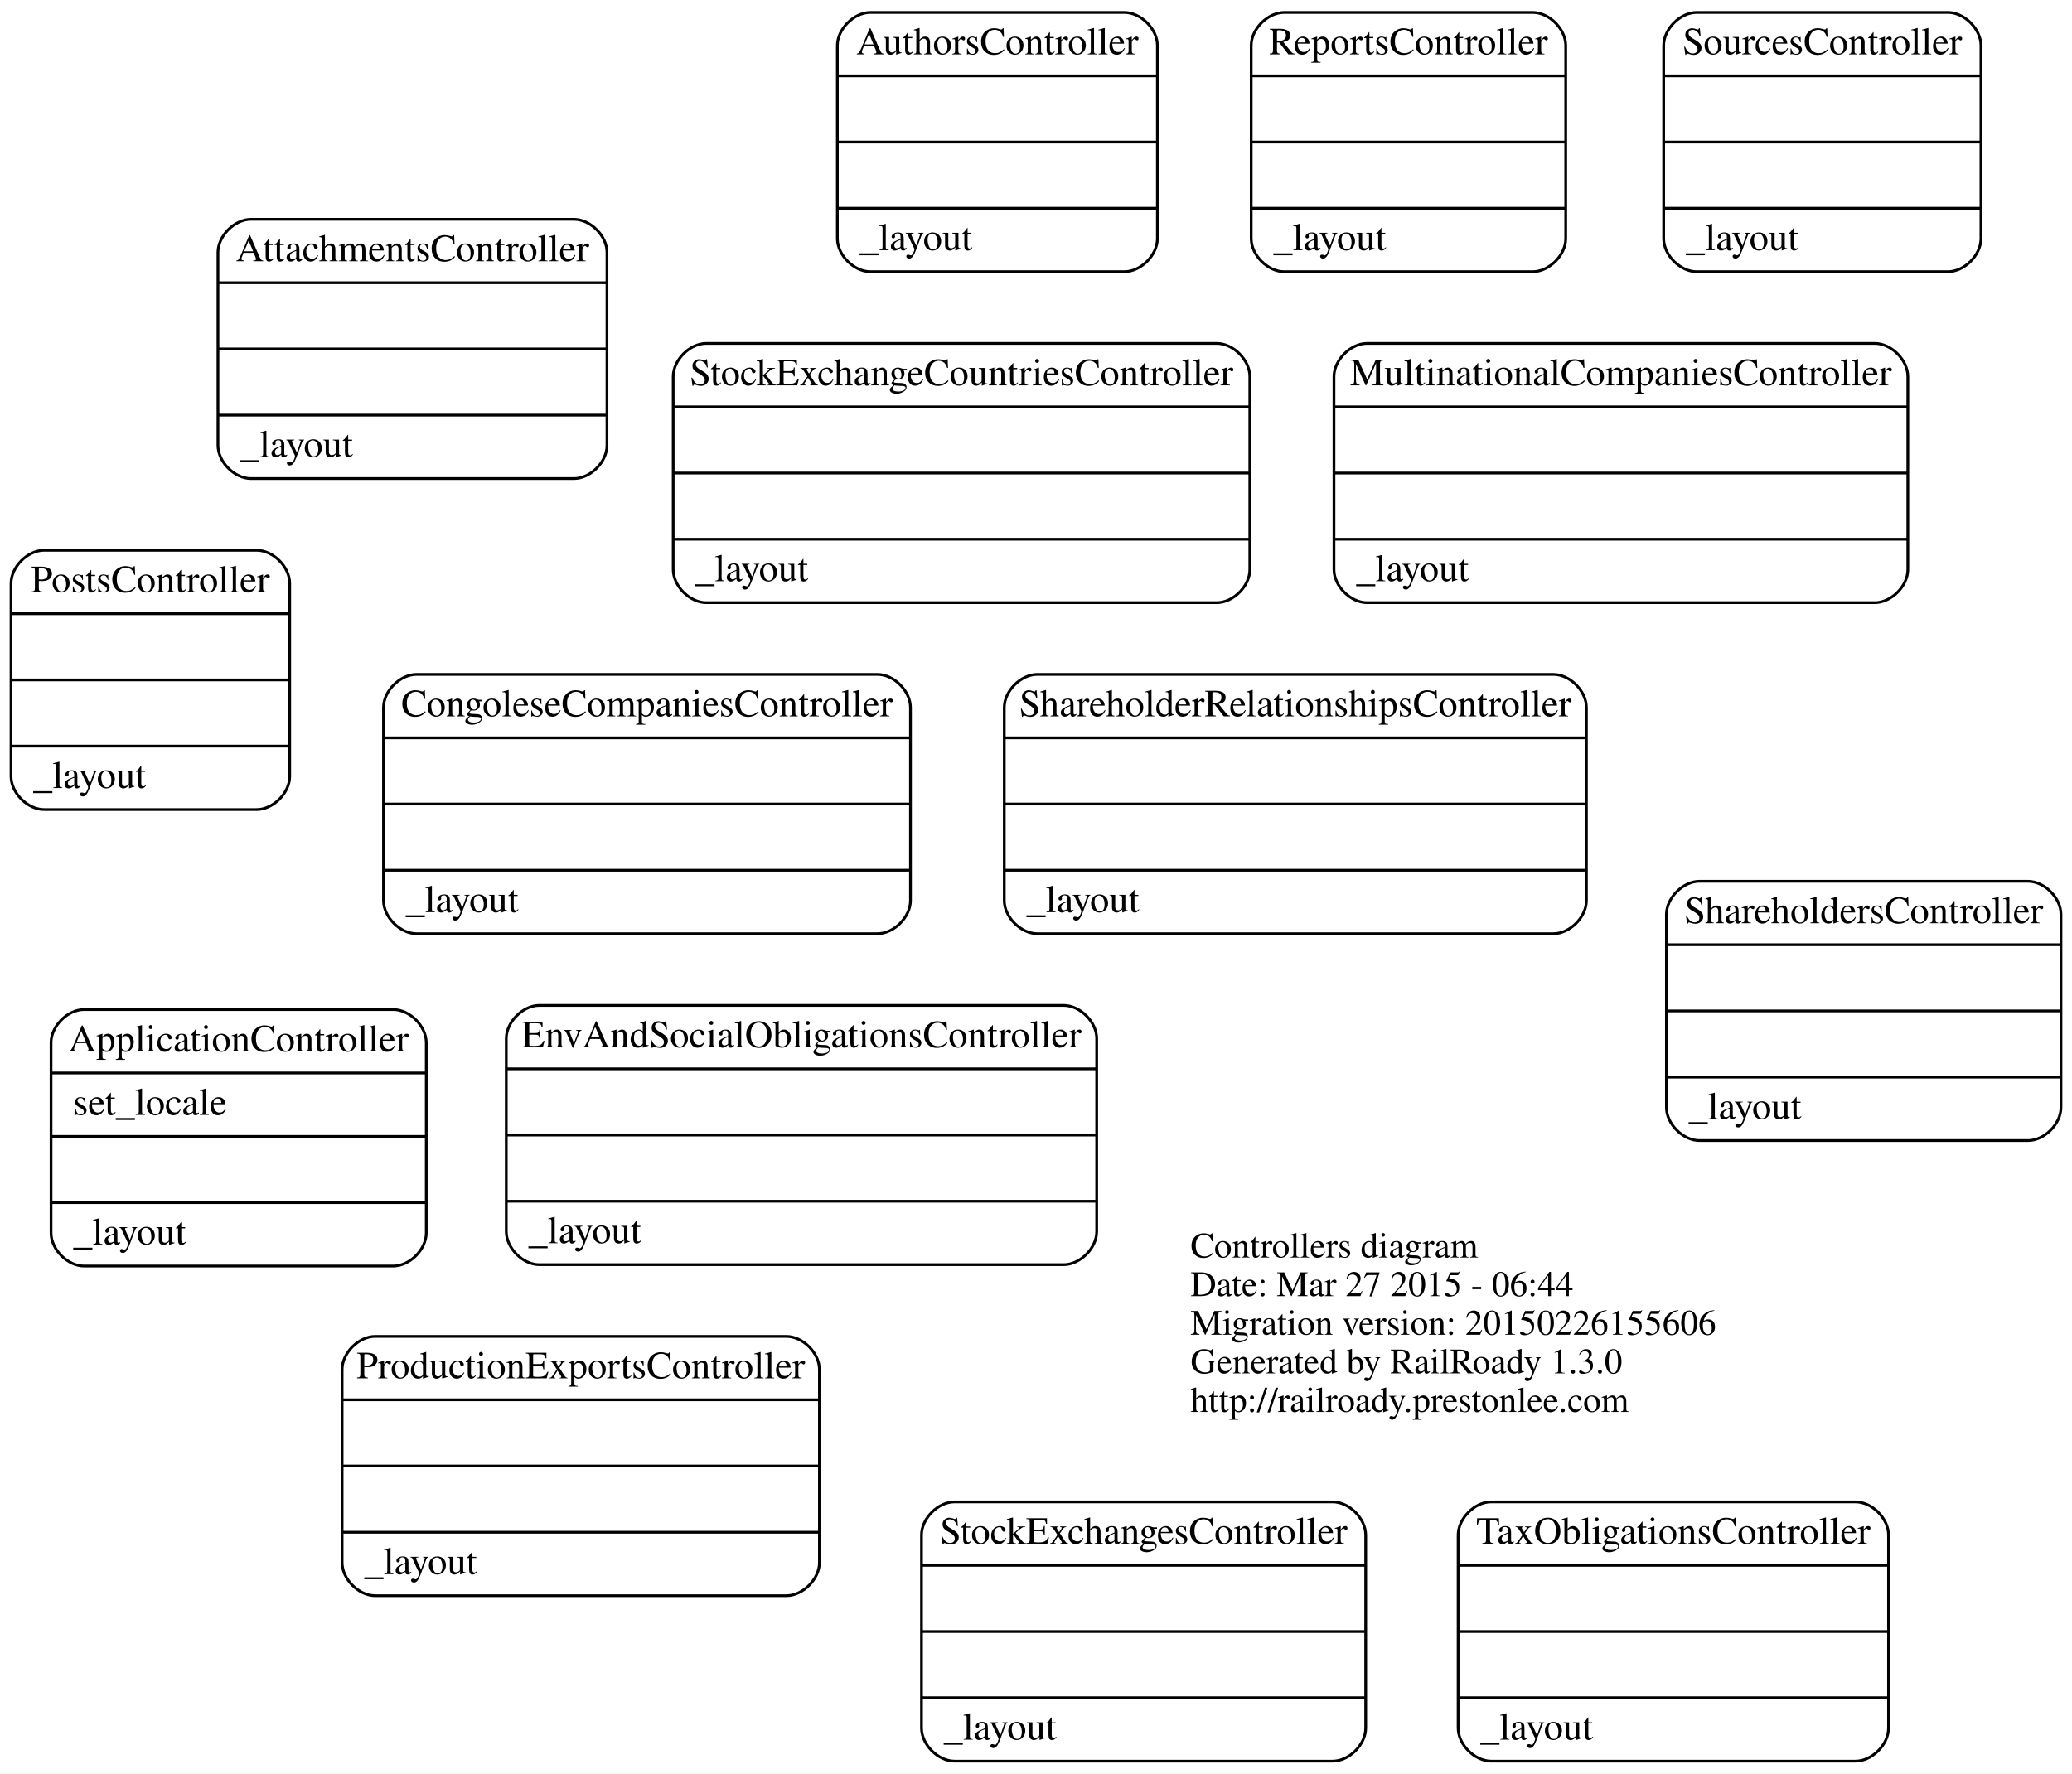
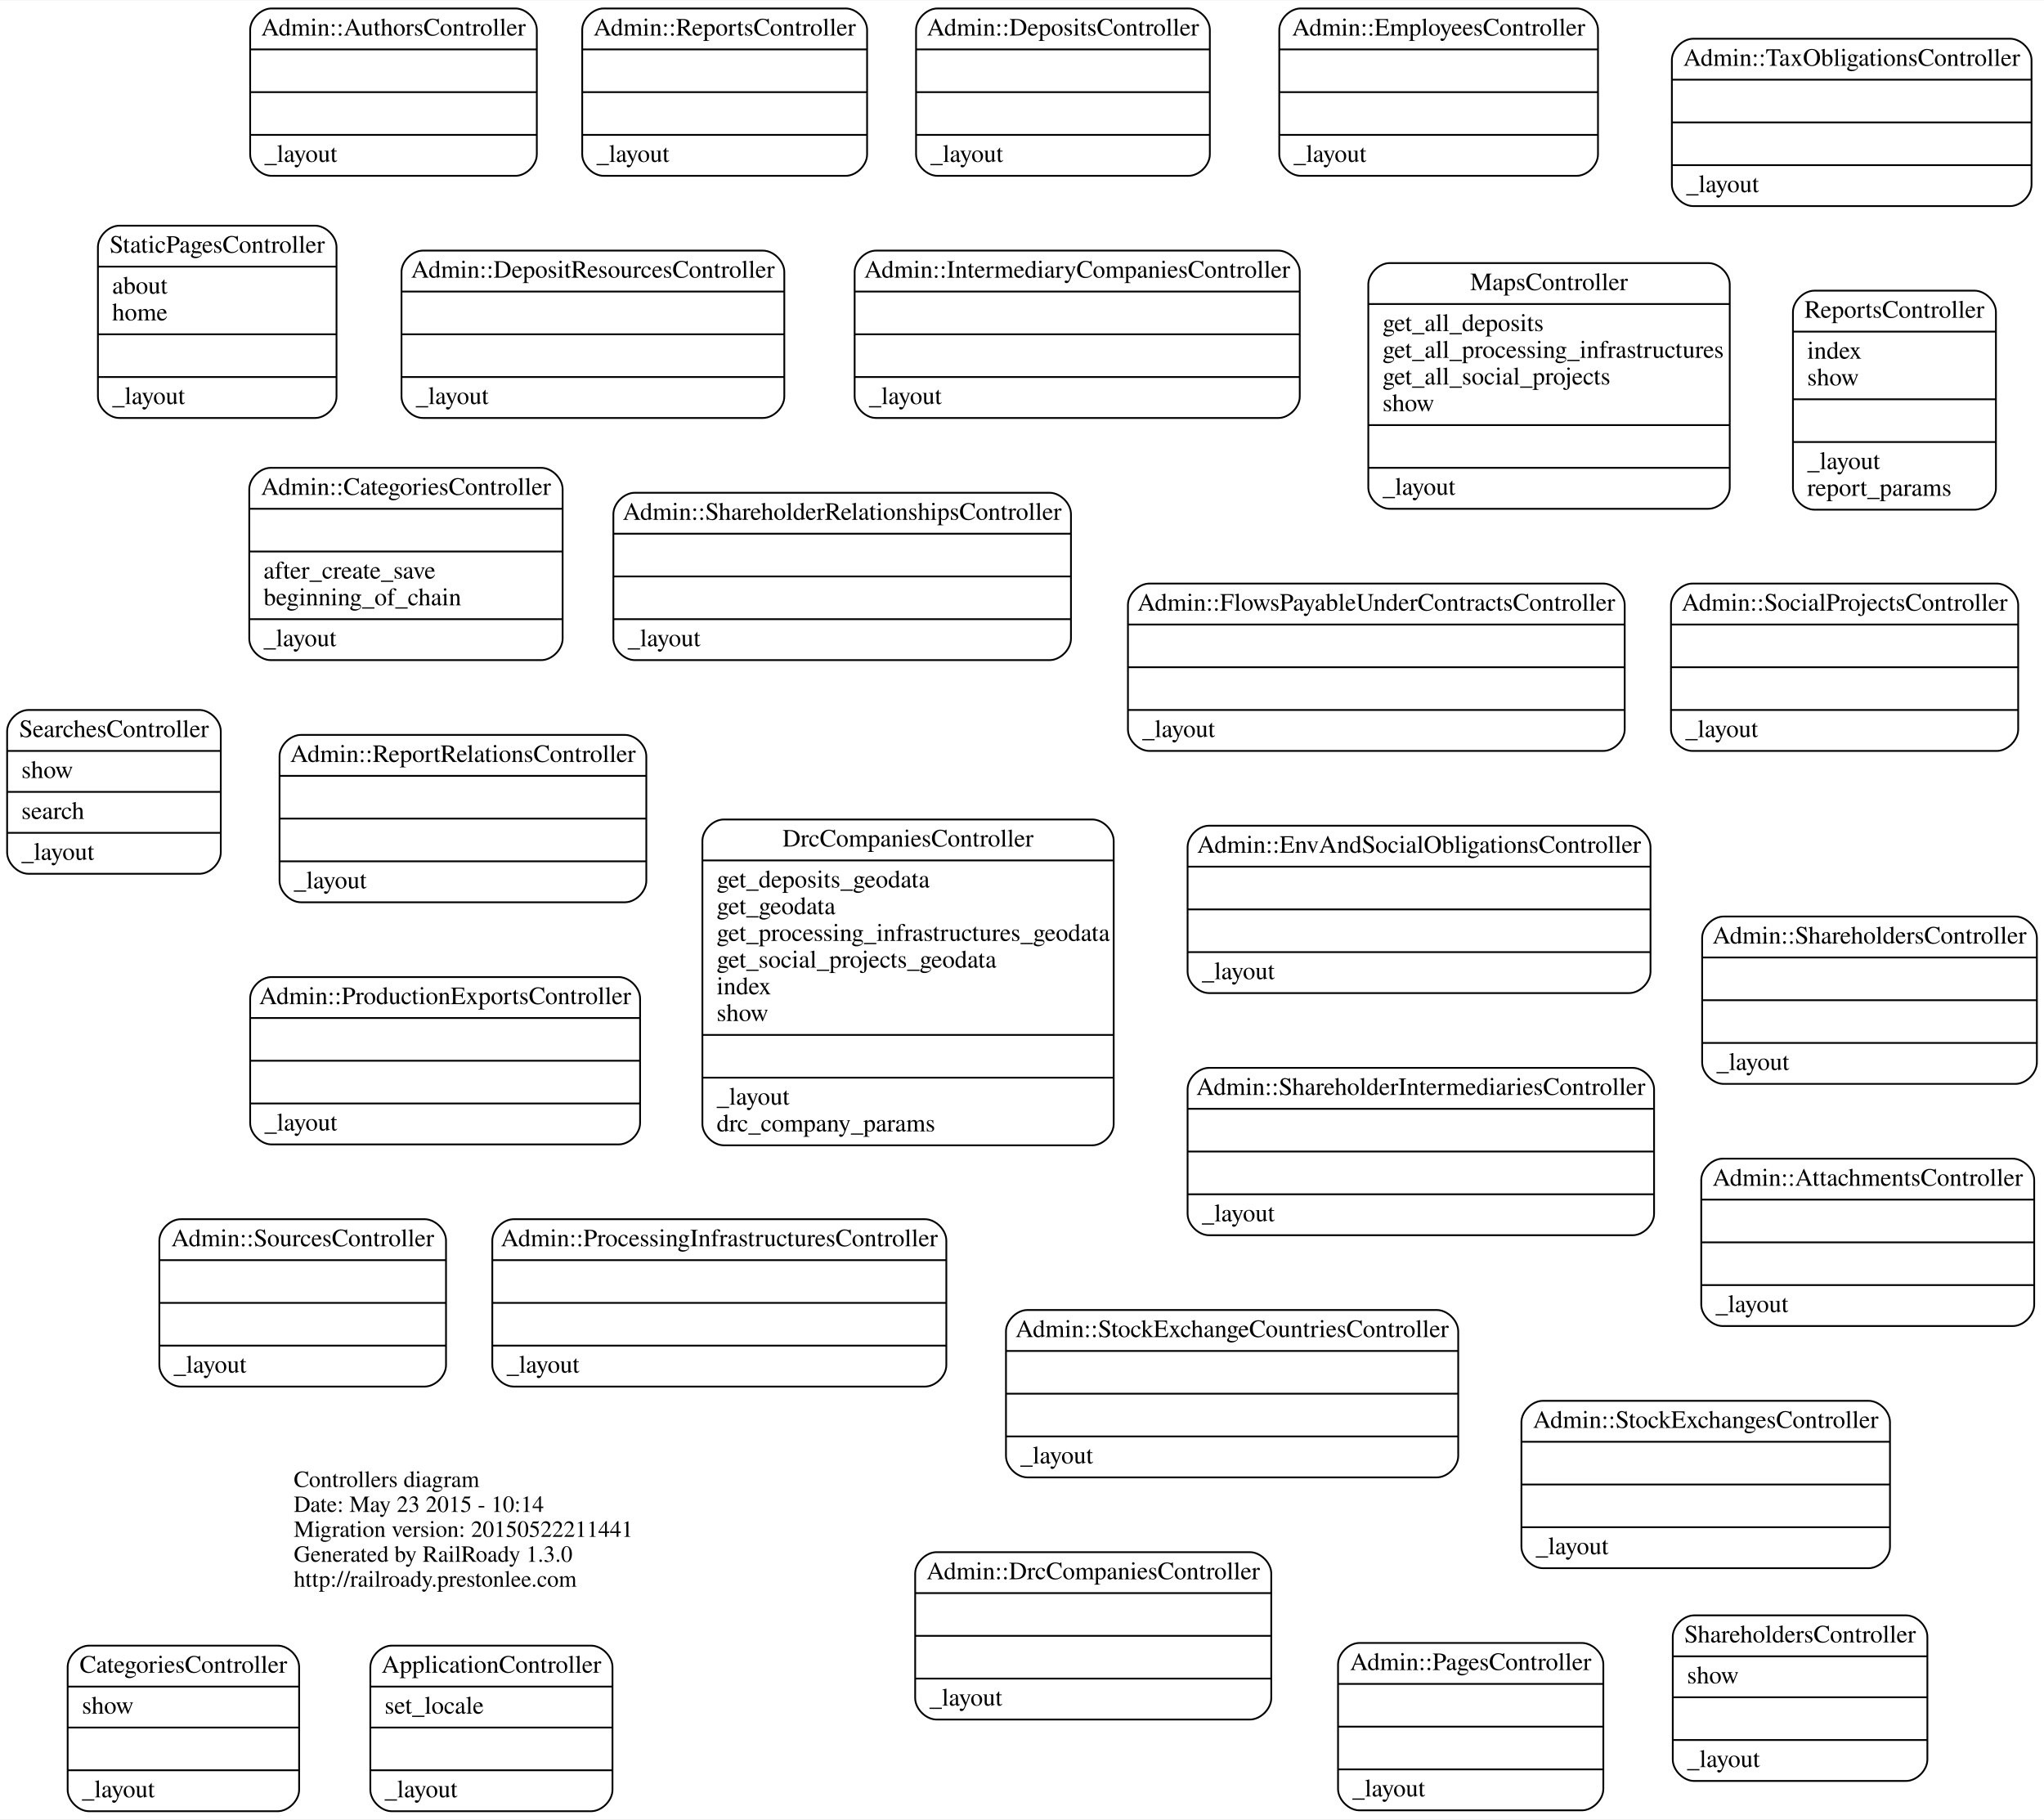
- <svg xmlns="http://www.w3.org/2000/svg" width="751pt" height="643pt" viewBox="0.00 0.00 751.00 643.00">
-   <g id="graph0" class="graph" transform="scale(1 1) rotate(0) translate(303.5 399.5)">
-     <polygon fill="white" stroke="none" points="-303.5,243.5 -303.5,-399.5 447.5,-399.5 447.5,243.5 -303.5,243.5" />
+ <svg xmlns="http://www.w3.org/2000/svg" width="1148pt" height="1022pt" viewBox="0.00 0.00 1148.00 1021.50">
+   <g id="graph0" class="graph" transform="scale(1 1) rotate(0) translate(514 541.5)">
+     <polygon fill="white" stroke="none" points="-514,480 -514,-541.5 634,-541.5 634,480 -514,480" />
    <g id="node1" class="node">
-       <text text-anchor="start" x="128" y="56.4" font-family="Times,serif" font-size="13.00">Controllers diagram</text>
-       <text text-anchor="start" x="128" y="70.4" font-family="Times,serif" font-size="13.00">Date: Mar 27 2015 - 06:44</text>
-       <text text-anchor="start" x="128" y="84.4" font-family="Times,serif" font-size="13.00">Migration version: 20150226155606</text>
-       <text text-anchor="start" x="128" y="98.4" font-family="Times,serif" font-size="13.00">Generated by RailRoady 1.3.0</text>
-       <text text-anchor="start" x="128" y="112.4" font-family="Times,serif" font-size="13.00">http://railroady.prestonlee.com</text>
+       <text text-anchor="start" x="-349" y="293.4" font-family="Times,serif" font-size="13.00">Controllers diagram</text>
+       <text text-anchor="start" x="-349" y="307.4" font-family="Times,serif" font-size="13.00">Date: May 23 2015 - 10:14</text>
+       <text text-anchor="start" x="-349" y="321.4" font-family="Times,serif" font-size="13.00">Migration version: 20150522211441</text>
+       <text text-anchor="start" x="-349" y="335.4" font-family="Times,serif" font-size="13.00">Generated by RailRoady 1.3.0</text>
+       <text text-anchor="start" x="-349" y="349.4" font-family="Times,serif" font-size="13.00">http://railroady.prestonlee.com</text>
    </g>
    <g id="node2" class="node">
-       <path fill="none" stroke="black" d="M-212.5,-226C-212.5,-226 -95.5,-226 -95.5,-226 -89.5,-226 -83.5,-232 -83.5,-238 -83.5,-238 -83.5,-308 -83.5,-308 -83.5,-314 -89.5,-320 -95.5,-320 -95.5,-320 -212.5,-320 -212.5,-320 -218.5,-320 -224.5,-314 -224.5,-308 -224.5,-308 -224.5,-238 -224.5,-238 -224.5,-232 -218.5,-226 -212.5,-226" />
-       <text text-anchor="middle" x="-154" y="-304.8" font-family="Times,serif" font-size="14.00">AttachmentsController</text>
-       <polyline fill="none" stroke="black" points="-224.5,-297 -83.5,-297 " />
-       <polyline fill="none" stroke="black" points="-224.5,-273 -83.5,-273 " />
-       <polyline fill="none" stroke="black" points="-224.5,-249 -83.5,-249 " />
-       <text text-anchor="start" x="-216.5" y="-233.8" font-family="Times,serif" font-size="14.00">_layout</text>
+       <path fill="none" stroke="black" d="M266.5,-256C266.5,-256 445.5,-256 445.5,-256 451.5,-256 457.5,-262 457.5,-268 457.5,-268 457.5,-382 457.5,-382 457.5,-388 451.5,-394 445.5,-394 445.5,-394 266.5,-394 266.5,-394 260.5,-394 254.5,-388 254.5,-382 254.5,-382 254.5,-268 254.5,-268 254.5,-262 260.5,-256 266.5,-256" />
+       <text text-anchor="middle" x="356" y="-378.8" font-family="Times,serif" font-size="14.00">MapsController</text>
+       <polyline fill="none" stroke="black" points="254.5,-371 457.5,-371 " />
+       <text text-anchor="start" x="262.5" y="-355.8" font-family="Times,serif" font-size="14.00">get_all_deposits</text>
+       <text text-anchor="start" x="262.5" y="-340.8" font-family="Times,serif" font-size="14.00">get_all_processing_infrastructures</text>
+       <text text-anchor="start" x="262.5" y="-325.8" font-family="Times,serif" font-size="14.00">get_all_social_projects</text>
+       <text text-anchor="start" x="262.5" y="-310.8" font-family="Times,serif" font-size="14.00">show</text>
+       <polyline fill="none" stroke="black" points="254.5,-303 457.5,-303 " />
+       <polyline fill="none" stroke="black" points="254.5,-279 457.5,-279 " />
+       <text text-anchor="start" x="262.5" y="-263.8" font-family="Times,serif" font-size="14.00">_layout</text>
    </g>
    <g id="node3" class="node">
-       <path fill="none" stroke="black" d="M311.5,-301C311.5,-301 402.5,-301 402.5,-301 408.5,-301 414.5,-307 414.5,-313 414.5,-313 414.5,-383 414.5,-383 414.5,-389 408.5,-395 402.5,-395 402.5,-395 311.5,-395 311.5,-395 305.5,-395 299.5,-389 299.5,-383 299.5,-383 299.5,-313 299.5,-313 299.5,-307 305.5,-301 311.5,-301" />
-       <text text-anchor="middle" x="357" y="-379.8" font-family="Times,serif" font-size="14.00">SourcesController</text>
-       <polyline fill="none" stroke="black" points="299.5,-372 414.5,-372 " />
-       <polyline fill="none" stroke="black" points="299.5,-348 414.5,-348 " />
-       <polyline fill="none" stroke="black" points="299.5,-324 414.5,-324 " />
-       <text text-anchor="start" x="307.5" y="-308.8" font-family="Times,serif" font-size="14.00">_layout</text>
+       <path fill="none" stroke="black" d="M-362,-171C-362,-171 -210,-171 -210,-171 -204,-171 -198,-177 -198,-183 -198,-183 -198,-267 -198,-267 -198,-273 -204,-279 -210,-279 -210,-279 -362,-279 -362,-279 -368,-279 -374,-273 -374,-267 -374,-267 -374,-183 -374,-183 -374,-177 -368,-171 -362,-171" />
+       <text text-anchor="middle" x="-286" y="-263.8" font-family="Times,serif" font-size="14.00">Admin::CategoriesController</text>
+       <polyline fill="none" stroke="black" points="-374,-256 -198,-256 " />
+       <polyline fill="none" stroke="black" points="-374,-232 -198,-232 " />
+       <text text-anchor="start" x="-366" y="-216.8" font-family="Times,serif" font-size="14.00">after_create_save</text>
+       <text text-anchor="start" x="-366" y="-201.8" font-family="Times,serif" font-size="14.00">beginning_of_chain</text>
+       <polyline fill="none" stroke="black" points="-374,-194 -198,-194 " />
+       <text text-anchor="start" x="-366" y="-178.8" font-family="Times,serif" font-size="14.00">_layout</text>
    </g>
    <g id="node4" class="node">
-       <path fill="none" stroke="black" d="M312.5,14C312.5,14 431.5,14 431.5,14 437.5,14 443.5,8 443.5,2 443.5,2 443.5,-68 443.5,-68 443.5,-74 437.5,-80 431.5,-80 431.5,-80 312.5,-80 312.5,-80 306.5,-80 300.5,-74 300.5,-68 300.5,-68 300.5,2 300.5,2 300.5,8 306.5,14 312.5,14" />
-       <text text-anchor="middle" x="372" y="-64.8" font-family="Times,serif" font-size="14.00">ShareholdersController</text>
-       <polyline fill="none" stroke="black" points="300.5,-57 443.5,-57 " />
-       <polyline fill="none" stroke="black" points="300.5,-33 443.5,-33 " />
-       <polyline fill="none" stroke="black" points="300.5,-9 443.5,-9 " />
-       <text text-anchor="start" x="308.5" y="6.2" font-family="Times,serif" font-size="14.00">_layout</text>
+       <path fill="none" stroke="black" d="M453.5,203C453.5,203 616.5,203 616.5,203 622.5,203 628.5,197 628.5,191 628.5,191 628.5,121 628.5,121 628.5,115 622.5,109 616.5,109 616.5,109 453.5,109 453.5,109 447.5,109 441.5,115 441.5,121 441.5,121 441.5,191 441.5,191 441.5,197 447.5,203 453.5,203" />
+       <text text-anchor="middle" x="535" y="124.2" font-family="Times,serif" font-size="14.00">Admin::AttachmentsController</text>
+       <polyline fill="none" stroke="black" points="441.5,132 628.5,132 " />
+       <polyline fill="none" stroke="black" points="441.5,156 628.5,156 " />
+       <polyline fill="none" stroke="black" points="441.5,180 628.5,180 " />
+       <text text-anchor="start" x="449.5" y="195.2" font-family="Times,serif" font-size="14.00">_layout</text>
    </g>
    <g id="node5" class="node">
-       <path fill="none" stroke="black" d="M192,-181C192,-181 376,-181 376,-181 382,-181 388,-187 388,-193 388,-193 388,-263 388,-263 388,-269 382,-275 376,-275 376,-275 192,-275 192,-275 186,-275 180,-269 180,-263 180,-263 180,-193 180,-193 180,-187 186,-181 192,-181" />
-       <text text-anchor="middle" x="284" y="-259.8" font-family="Times,serif" font-size="14.00">MultinationalCompaniesController</text>
-       <polyline fill="none" stroke="black" points="180,-252 388,-252 " />
-       <polyline fill="none" stroke="black" points="180,-228 388,-228 " />
-       <polyline fill="none" stroke="black" points="180,-204 388,-204 " />
-       <text text-anchor="start" x="188" y="-188.8" font-family="Times,serif" font-size="14.00">_layout</text>
+       <path fill="none" stroke="black" d="M-412.5,237C-412.5,237 -275.5,237 -275.5,237 -269.5,237 -263.5,231 -263.5,225 -263.5,225 -263.5,155 -263.5,155 -263.5,149 -269.5,143 -275.5,143 -275.5,143 -412.5,143 -412.5,143 -418.5,143 -424.5,149 -424.5,155 -424.5,155 -424.5,225 -424.5,225 -424.5,231 -418.5,237 -412.5,237" />
+       <text text-anchor="middle" x="-344" y="158.2" font-family="Times,serif" font-size="14.00">Admin::SourcesController</text>
+       <polyline fill="none" stroke="black" points="-424.5,166 -263.5,166 " />
+       <polyline fill="none" stroke="black" points="-424.5,190 -263.5,190 " />
+       <polyline fill="none" stroke="black" points="-424.5,214 -263.5,214 " />
+       <text text-anchor="start" x="-416.5" y="229.2" font-family="Times,serif" font-size="14.00">_layout</text>
    </g>
    <g id="node6" class="node">
-       <path fill="none" stroke="black" d="M-287.5,-106C-287.5,-106 -210.5,-106 -210.5,-106 -204.5,-106 -198.5,-112 -198.5,-118 -198.5,-118 -198.5,-188 -198.5,-188 -198.5,-194 -204.5,-200 -210.5,-200 -210.5,-200 -287.5,-200 -287.5,-200 -293.5,-200 -299.5,-194 -299.5,-188 -299.5,-188 -299.5,-118 -299.5,-118 -299.5,-112 -293.5,-106 -287.5,-106" />
-       <text text-anchor="middle" x="-249" y="-184.8" font-family="Times,serif" font-size="14.00">PostsController</text>
-       <polyline fill="none" stroke="black" points="-299.5,-177 -198.5,-177 " />
-       <polyline fill="none" stroke="black" points="-299.5,-153 -198.5,-153 " />
-       <polyline fill="none" stroke="black" points="-299.5,-129 -198.5,-129 " />
-       <text text-anchor="start" x="-291.5" y="-113.8" font-family="Times,serif" font-size="14.00">_layout</text>
+       <path fill="none" stroke="black" d="M454,67C454,67 618,67 618,67 624,67 630,61 630,55 630,55 630,-15 630,-15 630,-21 624,-27 618,-27 618,-27 454,-27 454,-27 448,-27 442,-21 442,-15 442,-15 442,55 442,55 442,61 448,67 454,67" />
+       <text text-anchor="middle" x="536" y="-11.8" font-family="Times,serif" font-size="14.00">Admin::ShareholdersController</text>
+       <polyline fill="none" stroke="black" points="442,-4 630,-4 " />
+       <polyline fill="none" stroke="black" points="442,20 630,20 " />
+       <polyline fill="none" stroke="black" points="442,44 630,44 " />
+       <text text-anchor="start" x="450" y="59.2" font-family="Times,serif" font-size="14.00">_layout</text>
    </g>
    <g id="node7" class="node">
-       <path fill="none" stroke="black" d="M-273,59.5C-273,59.5 -161,59.5 -161,59.5 -155,59.5 -149,53.5 -149,47.5 -149,47.5 -149,-21.5 -149,-21.5 -149,-27.5 -155,-33.5 -161,-33.5 -161,-33.5 -273,-33.5 -273,-33.5 -279,-33.5 -285,-27.5 -285,-21.5 -285,-21.5 -285,47.5 -285,47.5 -285,53.5 -279,59.5 -273,59.5" />
-       <text text-anchor="middle" x="-217" y="-18.3" font-family="Times,serif" font-size="14.00">ApplicationController</text>
-       <polyline fill="none" stroke="black" points="-285,-10.5 -149,-10.5 " />
-       <text text-anchor="start" x="-277" y="4.7" font-family="Times,serif" font-size="14.00">set_locale</text>
-       <polyline fill="none" stroke="black" points="-285,12.5 -149,12.5 " />
-       <polyline fill="none" stroke="black" points="-285,36.5 -149,36.5 " />
-       <text text-anchor="start" x="-277" y="51.7" font-family="Times,serif" font-size="14.00">_layout</text>
+       <path fill="none" stroke="black" d="M12,424C12,424 188,424 188,424 194,424 200,418 200,412 200,412 200,342 200,342 200,336 194,330 188,330 188,330 12,330 12,330 6,330 0,336 0,342 0,342 0,412 0,412 0,418 6,424 12,424" />
+       <text text-anchor="middle" x="100" y="345.2" font-family="Times,serif" font-size="14.00">Admin::DrcCompaniesController</text>
+       <polyline fill="none" stroke="black" points="0,353 200,353 " />
+       <polyline fill="none" stroke="black" points="0,377 200,377 " />
+       <polyline fill="none" stroke="black" points="0,401 200,401 " />
+       <text text-anchor="start" x="8" y="416.2" font-family="Times,serif" font-size="14.00">_layout</text>
    </g>
    <g id="node8" class="node">
-       <path fill="none" stroke="black" d="M162,-301C162,-301 252,-301 252,-301 258,-301 264,-307 264,-313 264,-313 264,-383 264,-383 264,-389 258,-395 252,-395 252,-395 162,-395 162,-395 156,-395 150,-389 150,-383 150,-383 150,-313 150,-313 150,-307 156,-301 162,-301" />
-       <text text-anchor="middle" x="207" y="-379.8" font-family="Times,serif" font-size="14.00">ReportsController</text>
-       <polyline fill="none" stroke="black" points="150,-372 264,-372 " />
-       <polyline fill="none" stroke="black" points="150,-348 264,-348 " />
-       <polyline fill="none" stroke="black" points="150,-324 264,-324 " />
-       <text text-anchor="start" x="158" y="-308.8" font-family="Times,serif" font-size="14.00">_layout</text>
+       <path fill="none" stroke="black" d="M-225.5,237C-225.5,237 5.5,237 5.5,237 11.5,237 17.5,231 17.5,225 17.5,225 17.5,155 17.5,155 17.5,149 11.5,143 5.5,143 5.5,143 -225.5,143 -225.5,143 -231.5,143 -237.5,149 -237.5,155 -237.5,155 -237.5,225 -237.5,225 -237.5,231 -231.5,237 -225.5,237" />
+       <text text-anchor="middle" x="-110" y="158.2" font-family="Times,serif" font-size="14.00">Admin::ProcessingInfrastructuresController</text>
+       <polyline fill="none" stroke="black" points="-237.5,166 17.5,166 " />
+       <polyline fill="none" stroke="black" points="-237.5,190 17.5,190 " />
+       <polyline fill="none" stroke="black" points="-237.5,214 17.5,214 " />
+       <text text-anchor="start" x="-229.5" y="229.2" font-family="Times,serif" font-size="14.00">_layout</text>
    </g>
    <g id="node9" class="node">
-       <path fill="none" stroke="black" d="M42.5,239C42.5,239 179.5,239 179.5,239 185.5,239 191.5,233 191.5,227 191.5,227 191.5,157 191.5,157 191.5,151 185.5,145 179.5,145 179.5,145 42.5,145 42.5,145 36.5,145 30.5,151 30.5,157 30.5,157 30.5,227 30.5,227 30.5,233 36.5,239 42.5,239" />
-       <text text-anchor="middle" x="111" y="160.2" font-family="Times,serif" font-size="14.00">StockExchangesController</text>
-       <polyline fill="none" stroke="black" points="30.5,168 191.5,168 " />
-       <polyline fill="none" stroke="black" points="30.5,192 191.5,192 " />
-       <polyline fill="none" stroke="black" points="30.5,216 191.5,216 " />
-       <text text-anchor="start" x="38.5" y="231.2" font-family="Times,serif" font-size="14.00">_layout</text>
+       <path fill="none" stroke="black" d="M-276.5,-307C-276.5,-307 -85.5,-307 -85.5,-307 -79.5,-307 -73.5,-313 -73.5,-319 -73.5,-319 -73.5,-389 -73.5,-389 -73.5,-395 -79.5,-401 -85.5,-401 -85.5,-401 -276.5,-401 -276.5,-401 -282.5,-401 -288.5,-395 -288.5,-389 -288.5,-389 -288.5,-319 -288.5,-319 -288.5,-313 -282.5,-307 -276.5,-307" />
+       <text text-anchor="middle" x="-181" y="-385.8" font-family="Times,serif" font-size="14.00">Admin::DepositResourcesController</text>
+       <polyline fill="none" stroke="black" points="-288.5,-378 -73.5,-378 " />
+       <polyline fill="none" stroke="black" points="-288.5,-354 -73.5,-354 " />
+       <polyline fill="none" stroke="black" points="-288.5,-330 -73.5,-330 " />
+       <text text-anchor="start" x="-280.5" y="-314.8" font-family="Times,serif" font-size="14.00">_layout</text>
    </g>
    <g id="node10" class="node">
-       <path fill="none" stroke="black" d="M-152.5,-61C-152.5,-61 14.5,-61 14.5,-61 20.5,-61 26.5,-67 26.5,-73 26.5,-73 26.5,-143 26.5,-143 26.5,-149 20.5,-155 14.5,-155 14.5,-155 -152.5,-155 -152.5,-155 -158.5,-155 -164.5,-149 -164.5,-143 -164.5,-143 -164.5,-73 -164.5,-73 -164.5,-67 -158.5,-61 -152.5,-61" />
-       <text text-anchor="middle" x="-69" y="-139.8" font-family="Times,serif" font-size="14.00">CongoleseCompaniesController</text>
-       <polyline fill="none" stroke="black" points="-164.5,-132 26.5,-132 " />
-       <polyline fill="none" stroke="black" points="-164.5,-108 26.5,-108 " />
-       <polyline fill="none" stroke="black" points="-164.5,-84 26.5,-84 " />
-       <text text-anchor="start" x="-156.5" y="-68.8" font-family="Times,serif" font-size="14.00">_layout</text>
+       <path fill="none" stroke="black" d="M12.5,-443C12.5,-443 153.5,-443 153.5,-443 159.5,-443 165.5,-449 165.5,-455 165.5,-455 165.5,-525 165.5,-525 165.5,-531 159.5,-537 153.5,-537 153.5,-537 12.5,-537 12.5,-537 6.5,-537 0.5,-531 0.5,-525 0.5,-525 0.5,-455 0.5,-455 0.5,-449 6.5,-443 12.5,-443" />
+       <text text-anchor="middle" x="83" y="-521.8" font-family="Times,serif" font-size="14.00">Admin::DepositsController</text>
+       <polyline fill="none" stroke="black" points="0.5,-514 165.5,-514 " />
+       <polyline fill="none" stroke="black" points="0.5,-490 165.5,-490 " />
+       <polyline fill="none" stroke="black" points="0.5,-466 165.5,-466 " />
+       <text text-anchor="start" x="8.5" y="-450.8" font-family="Times,serif" font-size="14.00">_layout</text>
    </g>
    <g id="node11" class="node">
-       <path fill="none" stroke="black" d="M12,-301C12,-301 104,-301 104,-301 110,-301 116,-307 116,-313 116,-313 116,-383 116,-383 116,-389 110,-395 104,-395 104,-395 12,-395 12,-395 6,-395 0,-389 0,-383 0,-383 0,-313 0,-313 0,-307 6,-301 12,-301" />
-       <text text-anchor="middle" x="58" y="-379.8" font-family="Times,serif" font-size="14.00">AuthorsController</text>
-       <polyline fill="none" stroke="black" points="0,-372 116,-372 " />
-       <polyline fill="none" stroke="black" points="0,-348 116,-348 " />
-       <polyline fill="none" stroke="black" points="0,-324 116,-324 " />
-       <text text-anchor="start" x="8" y="-308.8" font-family="Times,serif" font-size="14.00">_layout</text>
+       <path fill="none" stroke="black" d="M165,152C165,152 403,152 403,152 409,152 415,146 415,140 415,140 415,70 415,70 415,64 409,58 403,58 403,58 165,58 165,58 159,58 153,64 153,70 153,70 153,140 153,140 153,146 159,152 165,152" />
+       <text text-anchor="middle" x="284" y="73.2" font-family="Times,serif" font-size="14.00">Admin::ShareholderIntermediariesController</text>
+       <polyline fill="none" stroke="black" points="153,81 415,81 " />
+       <polyline fill="none" stroke="black" points="153,105 415,105 " />
+       <polyline fill="none" stroke="black" points="153,129 415,129 " />
+       <text text-anchor="start" x="161" y="144.2" font-family="Times,serif" font-size="14.00">_layout</text>
    </g>
    <g id="node12" class="node">
-       <path fill="none" stroke="black" d="M-108,59C-108,59 82,59 82,59 88,59 94,53 94,47 94,47 94,-23 94,-23 94,-29 88,-35 82,-35 82,-35 -108,-35 -108,-35 -114,-35 -120,-29 -120,-23 -120,-23 -120,47 -120,47 -120,53 -114,59 -108,59" />
-       <text text-anchor="middle" x="-13" y="-19.8" font-family="Times,serif" font-size="14.00">EnvAndSocialObligationsController</text>
-       <polyline fill="none" stroke="black" points="-120,-12 94,-12 " />
-       <polyline fill="none" stroke="black" points="-120,12 94,12 " />
-       <polyline fill="none" stroke="black" points="-120,36 94,36 " />
-       <text text-anchor="start" x="-112" y="51.2" font-family="Times,serif" font-size="14.00">_layout</text>
+       <path fill="none" stroke="black" d="M-175,-443C-175,-443 -39,-443 -39,-443 -33,-443 -27,-449 -27,-455 -27,-455 -27,-525 -27,-525 -27,-531 -33,-537 -39,-537 -39,-537 -175,-537 -175,-537 -181,-537 -187,-531 -187,-525 -187,-525 -187,-455 -187,-455 -187,-449 -181,-443 -175,-443" />
+       <text text-anchor="middle" x="-107" y="-521.8" font-family="Times,serif" font-size="14.00">Admin::ReportsController</text>
+       <polyline fill="none" stroke="black" points="-187,-514 -27,-514 " />
+       <polyline fill="none" stroke="black" points="-187,-490 -27,-490 " />
+       <polyline fill="none" stroke="black" points="-187,-466 -27,-466 " />
+       <text text-anchor="start" x="-179" y="-450.8" font-family="Times,serif" font-size="14.00">_layout</text>
    </g>
    <g id="node13" class="node">
-       <path fill="none" stroke="black" d="M-47.5,-181C-47.5,-181 137.5,-181 137.5,-181 143.5,-181 149.5,-187 149.5,-193 149.5,-193 149.5,-263 149.5,-263 149.5,-269 143.5,-275 137.5,-275 137.5,-275 -47.5,-275 -47.5,-275 -53.5,-275 -59.5,-269 -59.5,-263 -59.5,-263 -59.5,-193 -59.5,-193 -59.5,-187 -53.5,-181 -47.5,-181" />
-       <text text-anchor="middle" x="45" y="-259.8" font-family="Times,serif" font-size="14.00">StockExchangeCountriesController</text>
-       <polyline fill="none" stroke="black" points="-59.5,-252 149.5,-252 " />
-       <polyline fill="none" stroke="black" points="-59.5,-228 149.5,-228 " />
-       <polyline fill="none" stroke="black" points="-59.5,-204 149.5,-204 " />
-       <text text-anchor="start" x="-51.5" y="-188.8" font-family="Times,serif" font-size="14.00">_layout</text>
+       <path fill="none" stroke="black" d="M352.5,339C352.5,339 535.5,339 535.5,339 541.5,339 547.5,333 547.5,327 547.5,327 547.5,257 547.5,257 547.5,251 541.5,245 535.5,245 535.5,245 352.5,245 352.5,245 346.5,245 340.5,251 340.5,257 340.5,257 340.5,327 340.5,327 340.5,333 346.5,339 352.5,339" />
+       <text text-anchor="middle" x="444" y="260.2" font-family="Times,serif" font-size="14.00">Admin::StockExchangesController</text>
+       <polyline fill="none" stroke="black" points="340.5,268 547.5,268 " />
+       <polyline fill="none" stroke="black" points="340.5,292 547.5,292 " />
+       <polyline fill="none" stroke="black" points="340.5,316 547.5,316 " />
+       <text text-anchor="start" x="348.5" y="331.2" font-family="Times,serif" font-size="14.00">_layout</text>
    </g>
    <g id="node14" class="node">
-       <path fill="none" stroke="black" d="M72.5,-61C72.5,-61 259.5,-61 259.5,-61 265.5,-61 271.5,-67 271.5,-73 271.5,-73 271.5,-143 271.5,-143 271.5,-149 265.5,-155 259.5,-155 259.5,-155 72.5,-155 72.5,-155 66.5,-155 60.5,-149 60.5,-143 60.5,-143 60.5,-73 60.5,-73 60.5,-67 66.5,-61 72.5,-61" />
-       <text text-anchor="middle" x="166" y="-139.8" font-family="Times,serif" font-size="14.00">ShareholderRelationshipsController</text>
-       <polyline fill="none" stroke="black" points="60.5,-132 271.5,-132 " />
-       <polyline fill="none" stroke="black" points="60.5,-108 271.5,-108 " />
-       <polyline fill="none" stroke="black" points="60.5,-84 271.5,-84 " />
-       <text text-anchor="start" x="68.5" y="-68.8" font-family="Times,serif" font-size="14.00">_layout</text>
+       <path fill="none" stroke="black" d="M131.5,-120C131.5,-120 386.5,-120 386.5,-120 392.5,-120 398.5,-126 398.5,-132 398.5,-132 398.5,-202 398.5,-202 398.5,-208 392.5,-214 386.5,-214 386.5,-214 131.5,-214 131.5,-214 125.5,-214 119.5,-208 119.5,-202 119.5,-202 119.5,-132 119.5,-132 119.5,-126 125.5,-120 131.5,-120" />
+       <text text-anchor="middle" x="259" y="-198.8" font-family="Times,serif" font-size="14.00">Admin::FlowsPayableUnderContractsController</text>
+       <polyline fill="none" stroke="black" points="119.5,-191 398.5,-191 " />
+       <polyline fill="none" stroke="black" points="119.5,-167 398.5,-167 " />
+       <polyline fill="none" stroke="black" points="119.5,-143 398.5,-143 " />
+       <text text-anchor="start" x="127.5" y="-127.8" font-family="Times,serif" font-size="14.00">_layout</text>
    </g>
    <g id="node15" class="node">
-       <path fill="none" stroke="black" d="M-167.5,179C-167.5,179 -18.5,179 -18.5,179 -12.5,179 -6.5,173 -6.5,167 -6.5,167 -6.5,97 -6.5,97 -6.5,91 -12.5,85 -18.5,85 -18.5,85 -167.5,85 -167.5,85 -173.5,85 -179.5,91 -179.5,97 -179.5,97 -179.5,167 -179.5,167 -179.5,173 -173.5,179 -167.5,179" />
-       <text text-anchor="middle" x="-93" y="100.2" font-family="Times,serif" font-size="14.00">ProductionExportsController</text>
-       <polyline fill="none" stroke="black" points="-179.5,108 -6.5,108 " />
-       <polyline fill="none" stroke="black" points="-179.5,132 -6.5,132 " />
-       <polyline fill="none" stroke="black" points="-179.5,156 -6.5,156 " />
-       <text text-anchor="start" x="-171.5" y="171.2" font-family="Times,serif" font-size="14.00">_layout</text>
+       <path fill="none" stroke="black" d="M436.5,-120C436.5,-120 607.5,-120 607.5,-120 613.5,-120 619.5,-126 619.5,-132 619.5,-132 619.5,-202 619.5,-202 619.5,-208 613.5,-214 607.5,-214 607.5,-214 436.5,-214 436.5,-214 430.5,-214 424.5,-208 424.5,-202 424.5,-202 424.5,-132 424.5,-132 424.5,-126 430.5,-120 436.5,-120" />
+       <text text-anchor="middle" x="522" y="-198.8" font-family="Times,serif" font-size="14.00">Admin::SocialProjectsController</text>
+       <polyline fill="none" stroke="black" points="424.5,-191 619.5,-191 " />
+       <polyline fill="none" stroke="black" points="424.5,-167 619.5,-167 " />
+       <polyline fill="none" stroke="black" points="424.5,-143 619.5,-143 " />
+       <text text-anchor="start" x="432.5" y="-127.8" font-family="Times,serif" font-size="14.00">_layout</text>
    </g>
    <g id="node16" class="node">
-       <path fill="none" stroke="black" d="M237,239C237,239 369,239 369,239 375,239 381,233 381,227 381,227 381,157 381,157 381,151 375,145 369,145 369,145 237,145 237,145 231,145 225,151 225,157 225,157 225,227 225,227 225,233 231,239 237,239" />
-       <text text-anchor="middle" x="303" y="160.2" font-family="Times,serif" font-size="14.00">TaxObligationsController</text>
-       <polyline fill="none" stroke="black" points="225,168 381,168 " />
-       <polyline fill="none" stroke="black" points="225,192 381,192 " />
-       <polyline fill="none" stroke="black" points="225,216 381,216 " />
-       <text text-anchor="start" x="233" y="231.2" font-family="Times,serif" font-size="14.00">_layout</text>
+       <path fill="none" stroke="black" d="M-361.5,-443C-361.5,-443 -224.5,-443 -224.5,-443 -218.5,-443 -212.5,-449 -212.5,-455 -212.5,-455 -212.5,-525 -212.5,-525 -212.5,-531 -218.5,-537 -224.5,-537 -224.5,-537 -361.5,-537 -361.5,-537 -367.5,-537 -373.5,-531 -373.5,-525 -373.5,-525 -373.5,-455 -373.5,-455 -373.5,-449 -367.5,-443 -361.5,-443" />
+       <text text-anchor="middle" x="-293" y="-521.8" font-family="Times,serif" font-size="14.00">Admin::AuthorsController</text>
+       <polyline fill="none" stroke="black" points="-373.5,-514 -212.5,-514 " />
+       <polyline fill="none" stroke="black" points="-373.5,-490 -212.5,-490 " />
+       <polyline fill="none" stroke="black" points="-373.5,-466 -212.5,-466 " />
+       <text text-anchor="start" x="-365.5" y="-450.8" font-family="Times,serif" font-size="14.00">_layout</text>
+     </g>
+     <g id="node17" class="node">
+       <path fill="none" stroke="black" d="M165,16C165,16 401,16 401,16 407,16 413,10 413,4 413,4 413,-66 413,-66 413,-72 407,-78 401,-78 401,-78 165,-78 165,-78 159,-78 153,-72 153,-66 153,-66 153,4 153,4 153,10 159,16 165,16" />
+       <text text-anchor="middle" x="283" y="-62.8" font-family="Times,serif" font-size="14.00">Admin::EnvAndSocialObligationsController</text>
+       <polyline fill="none" stroke="black" points="153,-55 413,-55 " />
+       <polyline fill="none" stroke="black" points="153,-31 413,-31 " />
+       <polyline fill="none" stroke="black" points="153,-7 413,-7 " />
+       <text text-anchor="start" x="161" y="8.2" font-family="Times,serif" font-size="14.00">_layout</text>
+     </g>
+     <g id="node18" class="node">
+       <path fill="none" stroke="black" d="M63,288C63,288 293,288 293,288 299,288 305,282 305,276 305,276 305,206 305,206 305,200 299,194 293,194 293,194 63,194 63,194 57,194 51,200 51,206 51,206 51,276 51,276 51,282 57,288 63,288" />
+       <text text-anchor="middle" x="178" y="209.2" font-family="Times,serif" font-size="14.00">Admin::StockExchangeCountriesController</text>
+       <polyline fill="none" stroke="black" points="51,217 305,217 " />
+       <polyline fill="none" stroke="black" points="51,241 305,241 " />
+       <polyline fill="none" stroke="black" points="51,265 305,265 " />
+       <text text-anchor="start" x="59" y="280.2" font-family="Times,serif" font-size="14.00">_layout</text>
+     </g>
+     <g id="node19" class="node">
+       <path fill="none" stroke="black" d="M-157.5,-171C-157.5,-171 75.5,-171 75.5,-171 81.5,-171 87.5,-177 87.5,-183 87.5,-183 87.5,-253 87.5,-253 87.5,-259 81.5,-265 75.5,-265 75.5,-265 -157.5,-265 -157.5,-265 -163.5,-265 -169.5,-259 -169.5,-253 -169.5,-253 -169.5,-183 -169.5,-183 -169.5,-177 -163.5,-171 -157.5,-171" />
+       <text text-anchor="middle" x="-41" y="-249.8" font-family="Times,serif" font-size="14.00">Admin::ShareholderRelationshipsController</text>
+       <polyline fill="none" stroke="black" points="-169.5,-242 87.5,-242 " />
+       <polyline fill="none" stroke="black" points="-169.5,-218 87.5,-218 " />
+       <polyline fill="none" stroke="black" points="-169.5,-194 87.5,-194 " />
+       <text text-anchor="start" x="-161.5" y="-178.8" font-family="Times,serif" font-size="14.00">_layout</text>
+     </g>
+     <g id="node20" class="node">
+       <path fill="none" stroke="black" d="M-345,-35C-345,-35 -163,-35 -163,-35 -157,-35 -151,-41 -151,-47 -151,-47 -151,-117 -151,-117 -151,-123 -157,-129 -163,-129 -163,-129 -345,-129 -345,-129 -351,-129 -357,-123 -357,-117 -357,-117 -357,-47 -357,-47 -357,-41 -351,-35 -345,-35" />
+       <text text-anchor="middle" x="-254" y="-113.8" font-family="Times,serif" font-size="14.00">Admin::ReportRelationsController</text>
+       <polyline fill="none" stroke="black" points="-357,-106 -151,-106 " />
+       <polyline fill="none" stroke="black" points="-357,-82 -151,-82 " />
+       <polyline fill="none" stroke="black" points="-357,-58 -151,-58 " />
+       <text text-anchor="start" x="-349" y="-42.8" font-family="Times,serif" font-size="14.00">_layout</text>
+     </g>
+     <g id="node21" class="node">
+       <path fill="none" stroke="black" d="M-22,-307C-22,-307 204,-307 204,-307 210,-307 216,-313 216,-319 216,-319 216,-389 216,-389 216,-395 210,-401 204,-401 204,-401 -22,-401 -22,-401 -28,-401 -34,-395 -34,-389 -34,-389 -34,-319 -34,-319 -34,-313 -28,-307 -22,-307" />
+       <text text-anchor="middle" x="91" y="-385.8" font-family="Times,serif" font-size="14.00">Admin::IntermediaryCompaniesController</text>
+       <polyline fill="none" stroke="black" points="-34,-378 216,-378 " />
+       <polyline fill="none" stroke="black" points="-34,-354 216,-354 " />
+       <polyline fill="none" stroke="black" points="-34,-330 216,-330 " />
+       <text text-anchor="start" x="-26" y="-314.8" font-family="Times,serif" font-size="14.00">_layout</text>
+     </g>
+     <g id="node22" class="node">
+       <path fill="none" stroke="black" d="M249.5,475C249.5,475 374.5,475 374.5,475 380.5,475 386.5,469 386.5,463 386.5,463 386.5,393 386.5,393 386.5,387 380.5,381 374.5,381 374.5,381 249.5,381 249.5,381 243.5,381 237.5,387 237.5,393 237.5,393 237.5,463 237.5,463 237.5,469 243.5,475 249.5,475" />
+       <text text-anchor="middle" x="312" y="396.2" font-family="Times,serif" font-size="14.00">Admin::PagesController</text>
+       <polyline fill="none" stroke="black" points="237.5,404 386.5,404 " />
+       <polyline fill="none" stroke="black" points="237.5,428 386.5,428 " />
+       <polyline fill="none" stroke="black" points="237.5,452 386.5,452 " />
+       <text text-anchor="start" x="245.5" y="467.2" font-family="Times,serif" font-size="14.00">_layout</text>
+     </g>
+     <g id="node23" class="node">
+       <path fill="none" stroke="black" d="M-361.5,101C-361.5,101 -166.5,101 -166.5,101 -160.5,101 -154.5,95 -154.5,89 -154.5,89 -154.5,19 -154.5,19 -154.5,13 -160.5,7 -166.5,7 -166.5,7 -361.5,7 -361.5,7 -367.5,7 -373.5,13 -373.5,19 -373.5,19 -373.5,89 -373.5,89 -373.5,95 -367.5,101 -361.5,101" />
+       <text text-anchor="middle" x="-264" y="22.2" font-family="Times,serif" font-size="14.00">Admin::ProductionExportsController</text>
+       <polyline fill="none" stroke="black" points="-373.5,30 -154.5,30 " />
+       <polyline fill="none" stroke="black" points="-373.5,54 -154.5,54 " />
+       <polyline fill="none" stroke="black" points="-373.5,78 -154.5,78 " />
+       <text text-anchor="start" x="-365.5" y="93.2" font-family="Times,serif" font-size="14.00">_layout</text>
+     </g>
+     <g id="node24" class="node">
+       <path fill="none" stroke="black" d="M216.5,-443C216.5,-443 371.5,-443 371.5,-443 377.5,-443 383.5,-449 383.5,-455 383.5,-455 383.5,-525 383.5,-525 383.5,-531 377.5,-537 371.5,-537 371.5,-537 216.5,-537 216.5,-537 210.5,-537 204.5,-531 204.5,-525 204.5,-525 204.5,-455 204.5,-455 204.5,-449 210.5,-443 216.5,-443" />
+       <text text-anchor="middle" x="294" y="-521.8" font-family="Times,serif" font-size="14.00">Admin::EmployeesController</text>
+       <polyline fill="none" stroke="black" points="204.5,-514 383.5,-514 " />
+       <polyline fill="none" stroke="black" points="204.5,-490 383.5,-490 " />
+       <polyline fill="none" stroke="black" points="204.5,-466 383.5,-466 " />
+       <text text-anchor="start" x="212.5" y="-450.8" font-family="Times,serif" font-size="14.00">_layout</text>
+     </g>
+     <g id="node25" class="node">
+       <path fill="none" stroke="black" d="M437,-426C437,-426 615,-426 615,-426 621,-426 627,-432 627,-438 627,-438 627,-508 627,-508 627,-514 621,-520 615,-520 615,-520 437,-520 437,-520 431,-520 425,-514 425,-508 425,-508 425,-438 425,-438 425,-432 431,-426 437,-426" />
+       <text text-anchor="middle" x="526" y="-504.8" font-family="Times,serif" font-size="14.00">Admin::TaxObligationsController</text>
+       <polyline fill="none" stroke="black" points="425,-497 627,-497 " />
+       <polyline fill="none" stroke="black" points="425,-473 627,-473 " />
+       <polyline fill="none" stroke="black" points="425,-449 627,-449 " />
+       <text text-anchor="start" x="433" y="-433.8" font-family="Times,serif" font-size="14.00">_layout</text>
+     </g>
+     <g id="node26" class="node">
+       <path fill="none" stroke="black" d="M-464,475.5C-464,475.5 -358,475.5 -358,475.5 -352,475.5 -346,469.5 -346,463.5 -346,463.5 -346,394.5 -346,394.5 -346,388.5 -352,382.5 -358,382.5 -358,382.5 -464,382.5 -464,382.5 -470,382.5 -476,388.5 -476,394.5 -476,394.5 -476,463.5 -476,463.5 -476,469.5 -470,475.5 -464,475.5" />
+       <text text-anchor="middle" x="-411" y="397.7" font-family="Times,serif" font-size="14.00">CategoriesController</text>
+       <polyline fill="none" stroke="black" points="-476,405.5 -346,405.5 " />
+       <text text-anchor="start" x="-468" y="420.7" font-family="Times,serif" font-size="14.00">show</text>
+       <polyline fill="none" stroke="black" points="-476,428.5 -346,428.5 " />
+       <polyline fill="none" stroke="black" points="-476,452.5 -346,452.5 " />
+       <text text-anchor="start" x="-468" y="467.7" font-family="Times,serif" font-size="14.00">_layout</text>
+     </g>
+     <g id="node27" class="node">
+       <path fill="none" stroke="black" d="M437.5,458.5C437.5,458.5 556.5,458.5 556.5,458.5 562.5,458.5 568.5,452.5 568.5,446.5 568.5,446.5 568.5,377.5 568.5,377.5 568.5,371.5 562.5,365.5 556.5,365.5 556.5,365.5 437.5,365.5 437.5,365.5 431.5,365.5 425.5,371.5 425.5,377.5 425.5,377.5 425.5,446.5 425.5,446.5 425.5,452.5 431.5,458.5 437.5,458.5" />
+       <text text-anchor="middle" x="497" y="380.7" font-family="Times,serif" font-size="14.00">ShareholdersController</text>
+       <polyline fill="none" stroke="black" points="425.5,388.5 568.5,388.5 " />
+       <text text-anchor="start" x="433.5" y="403.7" font-family="Times,serif" font-size="14.00">show</text>
+       <polyline fill="none" stroke="black" points="425.5,411.5 568.5,411.5 " />
+       <polyline fill="none" stroke="black" points="425.5,435.5 568.5,435.5 " />
+       <text text-anchor="start" x="433.5" y="450.7" font-family="Times,serif" font-size="14.00">_layout</text>
+     </g>
+     <g id="node28" class="node">
+       <path fill="none" stroke="black" d="M-107.5,101.5C-107.5,101.5 99.5,101.5 99.5,101.5 105.5,101.5 111.5,95.5 111.5,89.5 111.5,89.5 111.5,-69.5 111.5,-69.5 111.5,-75.5 105.5,-81.5 99.5,-81.5 99.5,-81.5 -107.5,-81.5 -107.5,-81.5 -113.5,-81.5 -119.5,-75.5 -119.5,-69.5 -119.5,-69.5 -119.5,89.5 -119.5,89.5 -119.5,95.5 -113.5,101.5 -107.5,101.5" />
+       <text text-anchor="middle" x="-4" y="-66.3" font-family="Times,serif" font-size="14.00">DrcCompaniesController</text>
+       <polyline fill="none" stroke="black" points="-119.5,-58.5 111.5,-58.5 " />
+       <text text-anchor="start" x="-111.5" y="-43.3" font-family="Times,serif" font-size="14.00">get_deposits_geodata</text>
+       <text text-anchor="start" x="-111.5" y="-28.3" font-family="Times,serif" font-size="14.00">get_geodata</text>
+       <text text-anchor="start" x="-111.5" y="-13.3" font-family="Times,serif" font-size="14.00">get_processing_infrastructures_geodata</text>
+       <text text-anchor="start" x="-111.5" y="1.7" font-family="Times,serif" font-size="14.00">get_social_projects_geodata</text>
+       <text text-anchor="start" x="-111.5" y="16.7" font-family="Times,serif" font-size="14.00">index</text>
+       <text text-anchor="start" x="-111.5" y="31.7" font-family="Times,serif" font-size="14.00">show</text>
+       <polyline fill="none" stroke="black" points="-119.5,39.5 111.5,39.5 " />
+       <polyline fill="none" stroke="black" points="-119.5,63.5 111.5,63.5 " />
+       <text text-anchor="start" x="-111.5" y="78.7" font-family="Times,serif" font-size="14.00">_layout</text>
+       <text text-anchor="start" x="-111.5" y="93.7" font-family="Times,serif" font-size="14.00">drc_company_params</text>
+     </g>
+     <g id="node29" class="node">
+       <path fill="none" stroke="black" d="M-294,475.5C-294,475.5 -182,475.5 -182,475.5 -176,475.5 -170,469.5 -170,463.5 -170,463.5 -170,394.5 -170,394.5 -170,388.5 -176,382.5 -182,382.5 -182,382.5 -294,382.5 -294,382.5 -300,382.5 -306,388.5 -306,394.5 -306,394.5 -306,463.5 -306,463.5 -306,469.5 -300,475.5 -294,475.5" />
+       <text text-anchor="middle" x="-238" y="397.7" font-family="Times,serif" font-size="14.00">ApplicationController</text>
+       <polyline fill="none" stroke="black" points="-306,405.5 -170,405.5 " />
+       <text text-anchor="start" x="-298" y="420.7" font-family="Times,serif" font-size="14.00">set_locale</text>
+       <polyline fill="none" stroke="black" points="-306,428.5 -170,428.5 " />
+       <polyline fill="none" stroke="black" points="-306,452.5 -170,452.5 " />
+       <text text-anchor="start" x="-298" y="467.7" font-family="Times,serif" font-size="14.00">_layout</text>
+     </g>
+     <g id="node30" class="node">
+       <path fill="none" stroke="black" d="M505,-255.5C505,-255.5 595,-255.5 595,-255.5 601,-255.5 607,-261.5 607,-267.5 607,-267.5 607,-366.5 607,-366.5 607,-372.5 601,-378.5 595,-378.5 595,-378.5 505,-378.5 505,-378.5 499,-378.5 493,-372.5 493,-366.5 493,-366.5 493,-267.5 493,-267.5 493,-261.5 499,-255.5 505,-255.5" />
+       <text text-anchor="middle" x="550" y="-363.3" font-family="Times,serif" font-size="14.00">ReportsController</text>
+       <polyline fill="none" stroke="black" points="493,-355.5 607,-355.5 " />
+       <text text-anchor="start" x="501" y="-340.3" font-family="Times,serif" font-size="14.00">index</text>
+       <text text-anchor="start" x="501" y="-325.3" font-family="Times,serif" font-size="14.00">show</text>
+       <polyline fill="none" stroke="black" points="493,-317.5 607,-317.5 " />
+       <polyline fill="none" stroke="black" points="493,-293.5 607,-293.5 " />
+       <text text-anchor="start" x="501" y="-278.3" font-family="Times,serif" font-size="14.00">_layout</text>
+       <text text-anchor="start" x="501" y="-263.3" font-family="Times,serif" font-size="14.00">report_params</text>
+     </g>
+     <g id="node31" class="node">
+       <path fill="none" stroke="black" d="M-498,-51C-498,-51 -402,-51 -402,-51 -396,-51 -390,-57 -390,-63 -390,-63 -390,-131 -390,-131 -390,-137 -396,-143 -402,-143 -402,-143 -498,-143 -498,-143 -504,-143 -510,-137 -510,-131 -510,-131 -510,-63 -510,-63 -510,-57 -504,-51 -498,-51" />
+       <text text-anchor="middle" x="-450" y="-127.8" font-family="Times,serif" font-size="14.00">SearchesController</text>
+       <polyline fill="none" stroke="black" points="-510,-120 -390,-120 " />
+       <text text-anchor="start" x="-502" y="-104.8" font-family="Times,serif" font-size="14.00">show</text>
+       <polyline fill="none" stroke="black" points="-510,-97 -390,-97 " />
+       <text text-anchor="start" x="-502" y="-81.8" font-family="Times,serif" font-size="14.00">search</text>
+       <polyline fill="none" stroke="black" points="-510,-74 -390,-74 " />
+       <text text-anchor="start" x="-502" y="-58.8" font-family="Times,serif" font-size="14.00">_layout</text>
+     </g>
+     <g id="node32" class="node">
+       <path fill="none" stroke="black" d="M-447,-307C-447,-307 -337,-307 -337,-307 -331,-307 -325,-313 -325,-319 -325,-319 -325,-403 -325,-403 -325,-409 -331,-415 -337,-415 -337,-415 -447,-415 -447,-415 -453,-415 -459,-409 -459,-403 -459,-403 -459,-319 -459,-319 -459,-313 -453,-307 -447,-307" />
+       <text text-anchor="middle" x="-392" y="-399.8" font-family="Times,serif" font-size="14.00">StaticPagesController</text>
+       <polyline fill="none" stroke="black" points="-459,-392 -325,-392 " />
+       <text text-anchor="start" x="-451" y="-376.8" font-family="Times,serif" font-size="14.00">about</text>
+       <text text-anchor="start" x="-451" y="-361.8" font-family="Times,serif" font-size="14.00">home</text>
+       <polyline fill="none" stroke="black" points="-459,-354 -325,-354 " />
+       <polyline fill="none" stroke="black" points="-459,-330 -325,-330 " />
+       <text text-anchor="start" x="-451" y="-314.8" font-family="Times,serif" font-size="14.00">_layout</text>
    </g>
  </g>
</svg>
